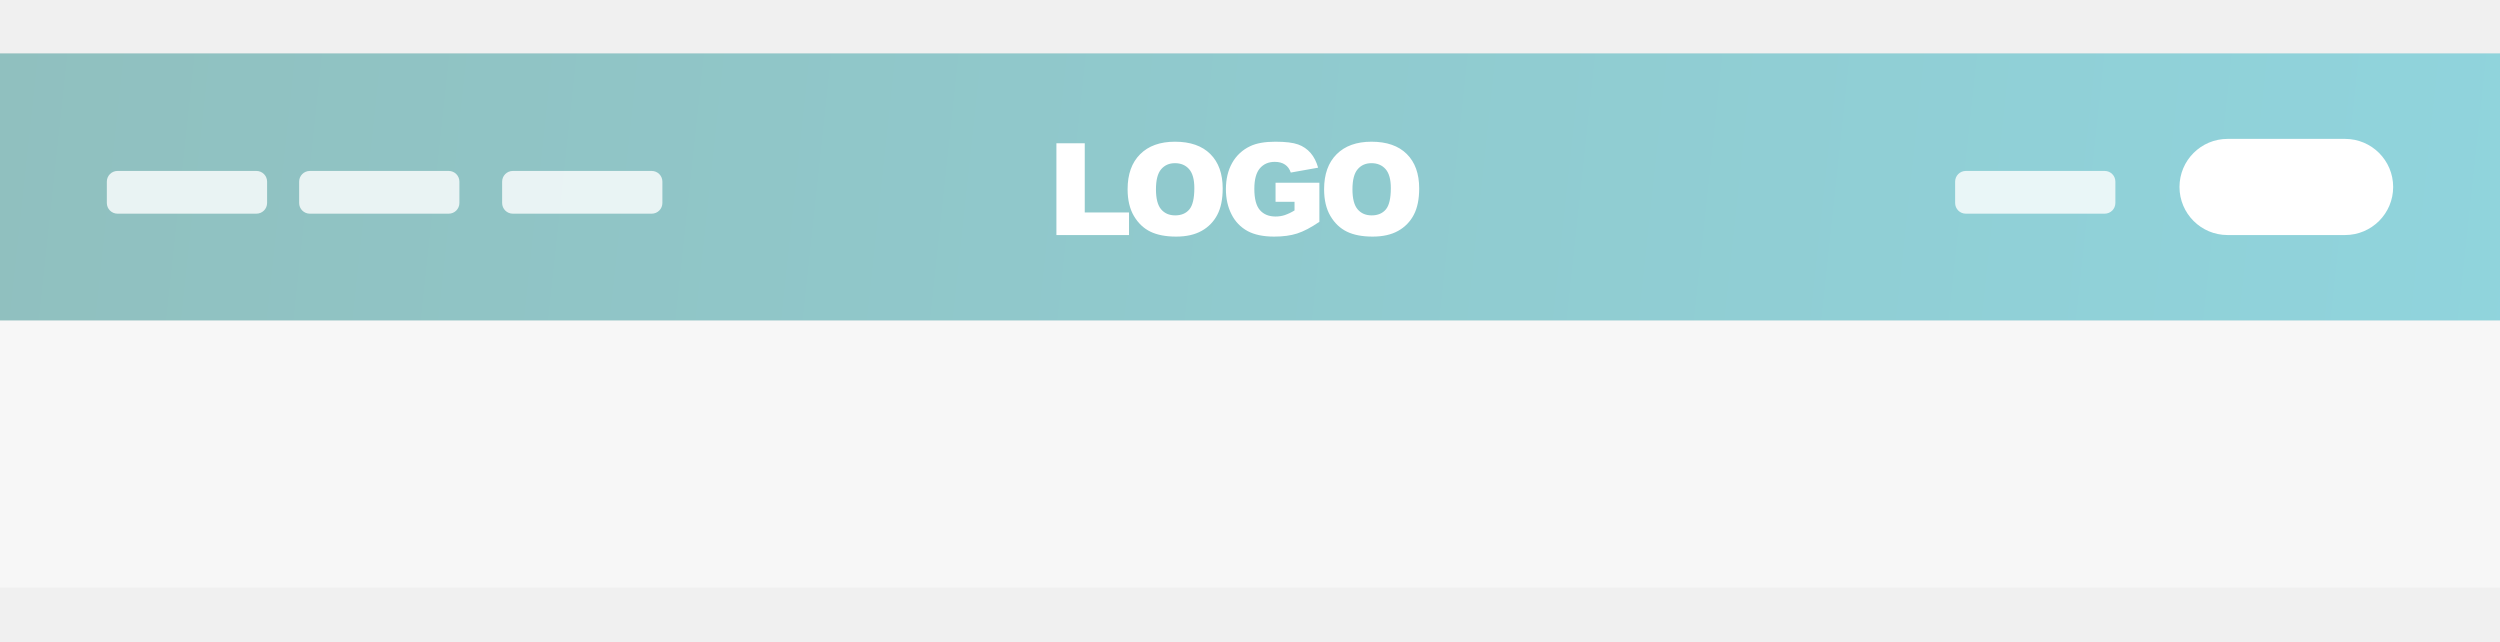
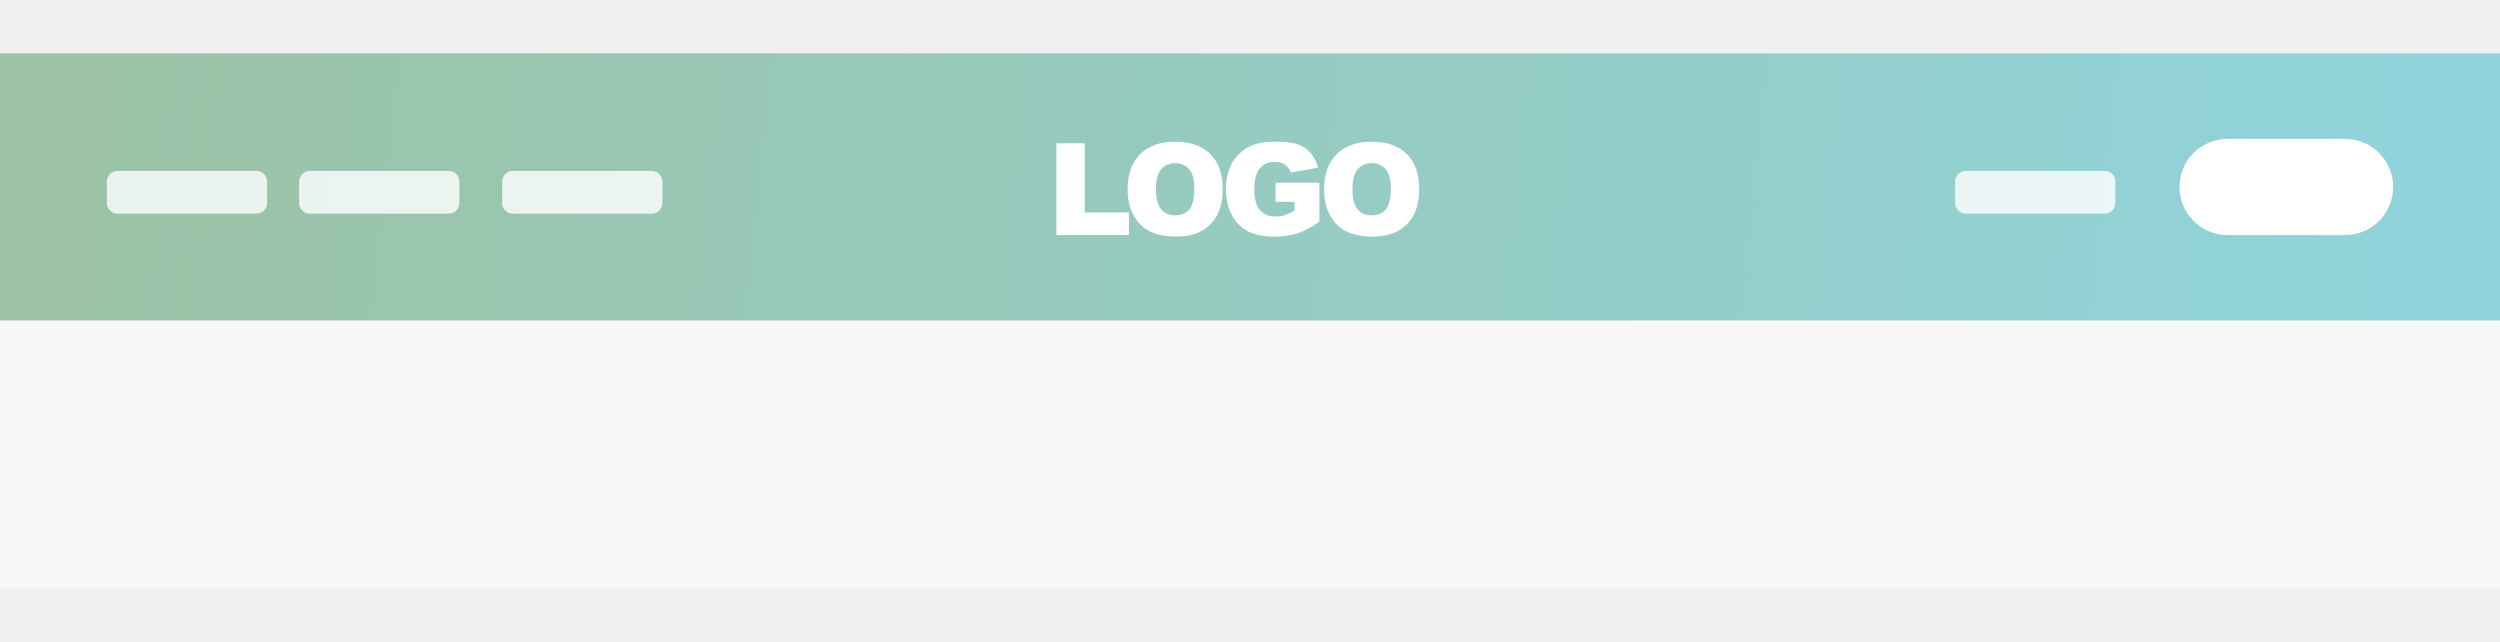
<svg xmlns="http://www.w3.org/2000/svg" xmlns:xlink="http://www.w3.org/1999/xlink" width="234" height="60" viewBox="0 0 234 60">
  <defs>
    <linearGradient id="linearGradient-1" x1="0%" x2="100%" y1="49.429%" y2="50.571%">
-       <stop offset="0%" stop-color="#00A09D" />
+       <stop offset="0%" stop-color="#28A745" />
      <stop offset="100%" stop-color="#00E2FF" />
    </linearGradient>
    <rect id="path-29b" width="234" height="25" x="0" y="5" />
  </defs>
  <g fill="none" fill-rule="evenodd" class="header_template_centered_logo">
    <g class="bg_1lev">
      <use fill="#000" fill-opacity=".14" xlink:href="#path-29b" />
      <use fill="url(#linearGradient-1)" fill-opacity=".3" xlink:href="#path-29b" />
    </g>
    <g fill="#FFF" class="group_2" transform="translate(10 9)">
      <g fill-rule="nonzero" class="group" transform="translate(88)">
        <path d="M7.676 13v-2.115H3.533V4.41H.88V13h6.797zm4.409.146c.953 0 1.749-.178 2.387-.536a3.613 3.613 0 0 0 1.465-1.5c.338-.642.507-1.465.507-2.47 0-1.382-.387-2.457-1.16-3.225-.773-.768-1.875-1.151-3.305-1.151-1.394 0-2.482.39-3.263 1.172-.782.78-1.172 1.873-1.172 3.275 0 1.004.197 1.84.592 2.508.394.668.909 1.156 1.543 1.465.635.308 1.437.462 2.406.462zm-.088-1.986c-.555 0-.993-.19-1.316-.568-.322-.38-.483-1.002-.483-1.87 0-.874.162-1.501.486-1.88.325-.38.754-.569 1.29-.569.558 0 1 .187 1.327.56.326.373.489.964.489 1.772 0 .961-.156 1.627-.469 1.999-.312.37-.754.556-1.324.556zm9.266 1.986c.828 0 1.544-.096 2.148-.29.603-.193 1.298-.557 2.083-1.092V8.102h-4.102v1.787h1.776v.808a4.59 4.59 0 0 1-.926.44 2.78 2.78 0 0 1-.85.129c-.625 0-1.112-.2-1.462-.598-.35-.398-.524-1.063-.524-1.992 0-.875.173-1.515.518-1.92.346-.403.81-.606 1.392-.606.39 0 .712.086.964.258.252.172.43.42.536.744l2.56-.457c-.156-.554-.39-1.012-.7-1.374a2.765 2.765 0 0 0-1.172-.8c-.47-.171-1.18-.257-2.13-.257-.984 0-1.767.138-2.349.416a3.757 3.757 0 0 0-1.7 1.579c-.386.693-.58 1.509-.58 2.446 0 .89.177 1.68.531 2.367a3.569 3.569 0 0 0 1.494 1.553c.643.348 1.474.521 2.493.521zm9.214 0c.953 0 1.749-.178 2.388-.536a3.613 3.613 0 0 0 1.464-1.5c.338-.642.507-1.465.507-2.47 0-1.382-.386-2.457-1.16-3.225-.773-.768-1.875-1.151-3.305-1.151-1.394 0-2.482.39-3.263 1.172-.781.78-1.172 1.873-1.172 3.275 0 1.004.197 1.84.592 2.508.394.668.909 1.156 1.544 1.465.634.308 1.436.462 2.405.462zm-.088-1.986c-.555 0-.993-.19-1.315-.568-.323-.38-.484-1.002-.484-1.87 0-.874.162-1.501.487-1.88.324-.38.753-.569 1.289-.569.558 0 1 .187 1.327.56.326.373.489.964.489 1.772 0 .961-.156 1.627-.469 1.999-.312.37-.754.556-1.324.556z" class="logo" />
      </g>
      <g class="group" opacity=".804" transform="translate(0 7)">
        <g class="link">
          <rect width="15" height="4" class="rectangle" rx="1" />
        </g>
        <g class="link" transform="translate(18)">
          <rect width="15" height="4" class="rectangle" rx="1" />
        </g>
        <g class="link" transform="translate(37)">
          <rect width="15" height="4" class="rectangle" rx="1" />
        </g>
        <g class="link" transform="translate(173)">
          <rect width="15" height="4" class="rectangle" rx="1" />
        </g>
      </g>
      <rect width="20" height="9" class="rectangle" rx="4.5" transform="translate(194 4)" />
    </g>
    <g fill="#FFF" class="page_content" opacity=".442" transform="translate(0 30)">
      <rect width="234" height="25" class="rectangle_v1" />
    </g>
  </g>
</svg>
